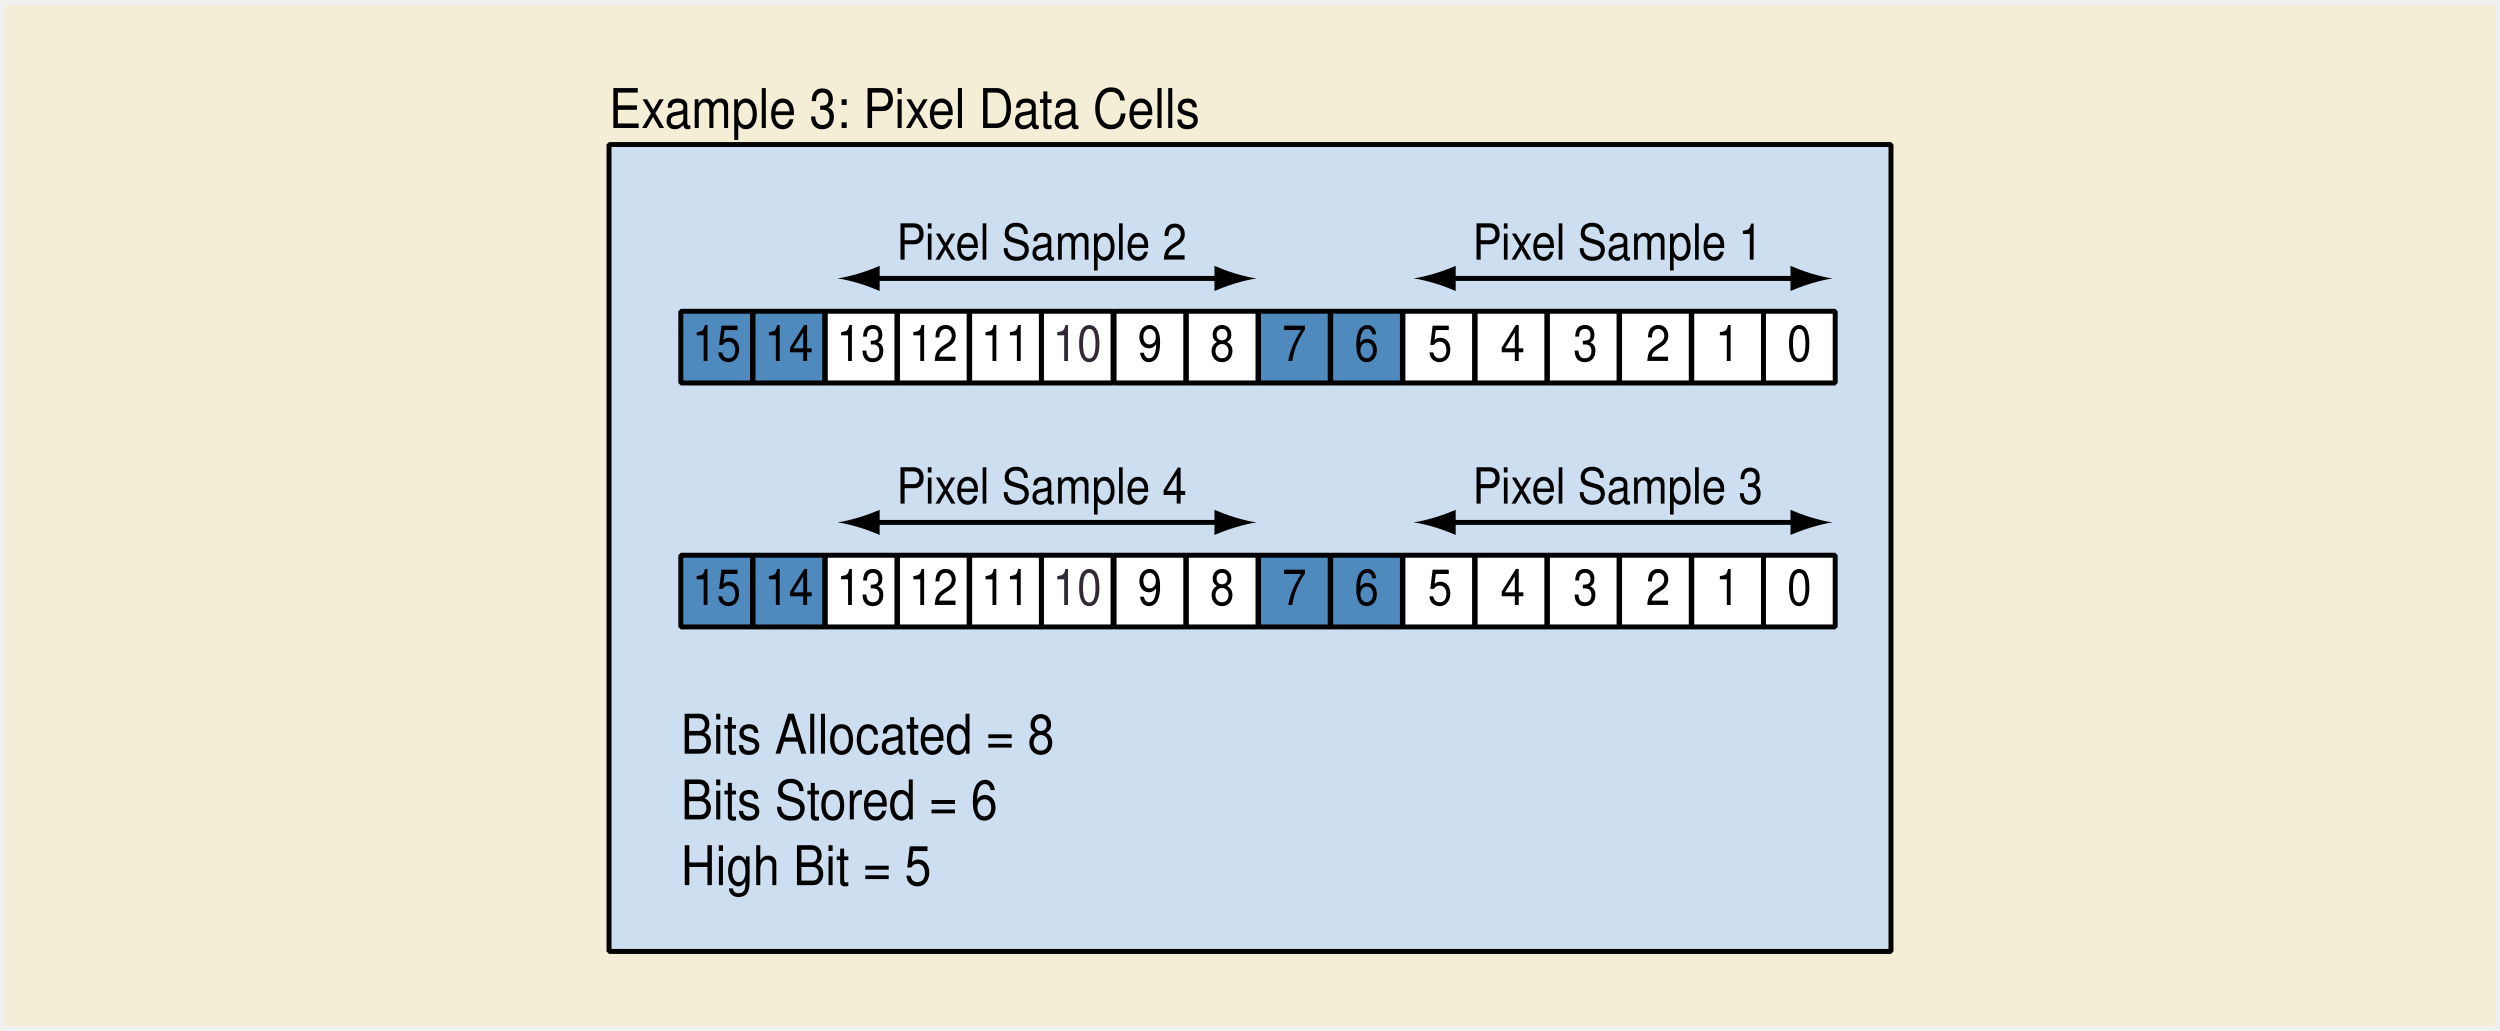
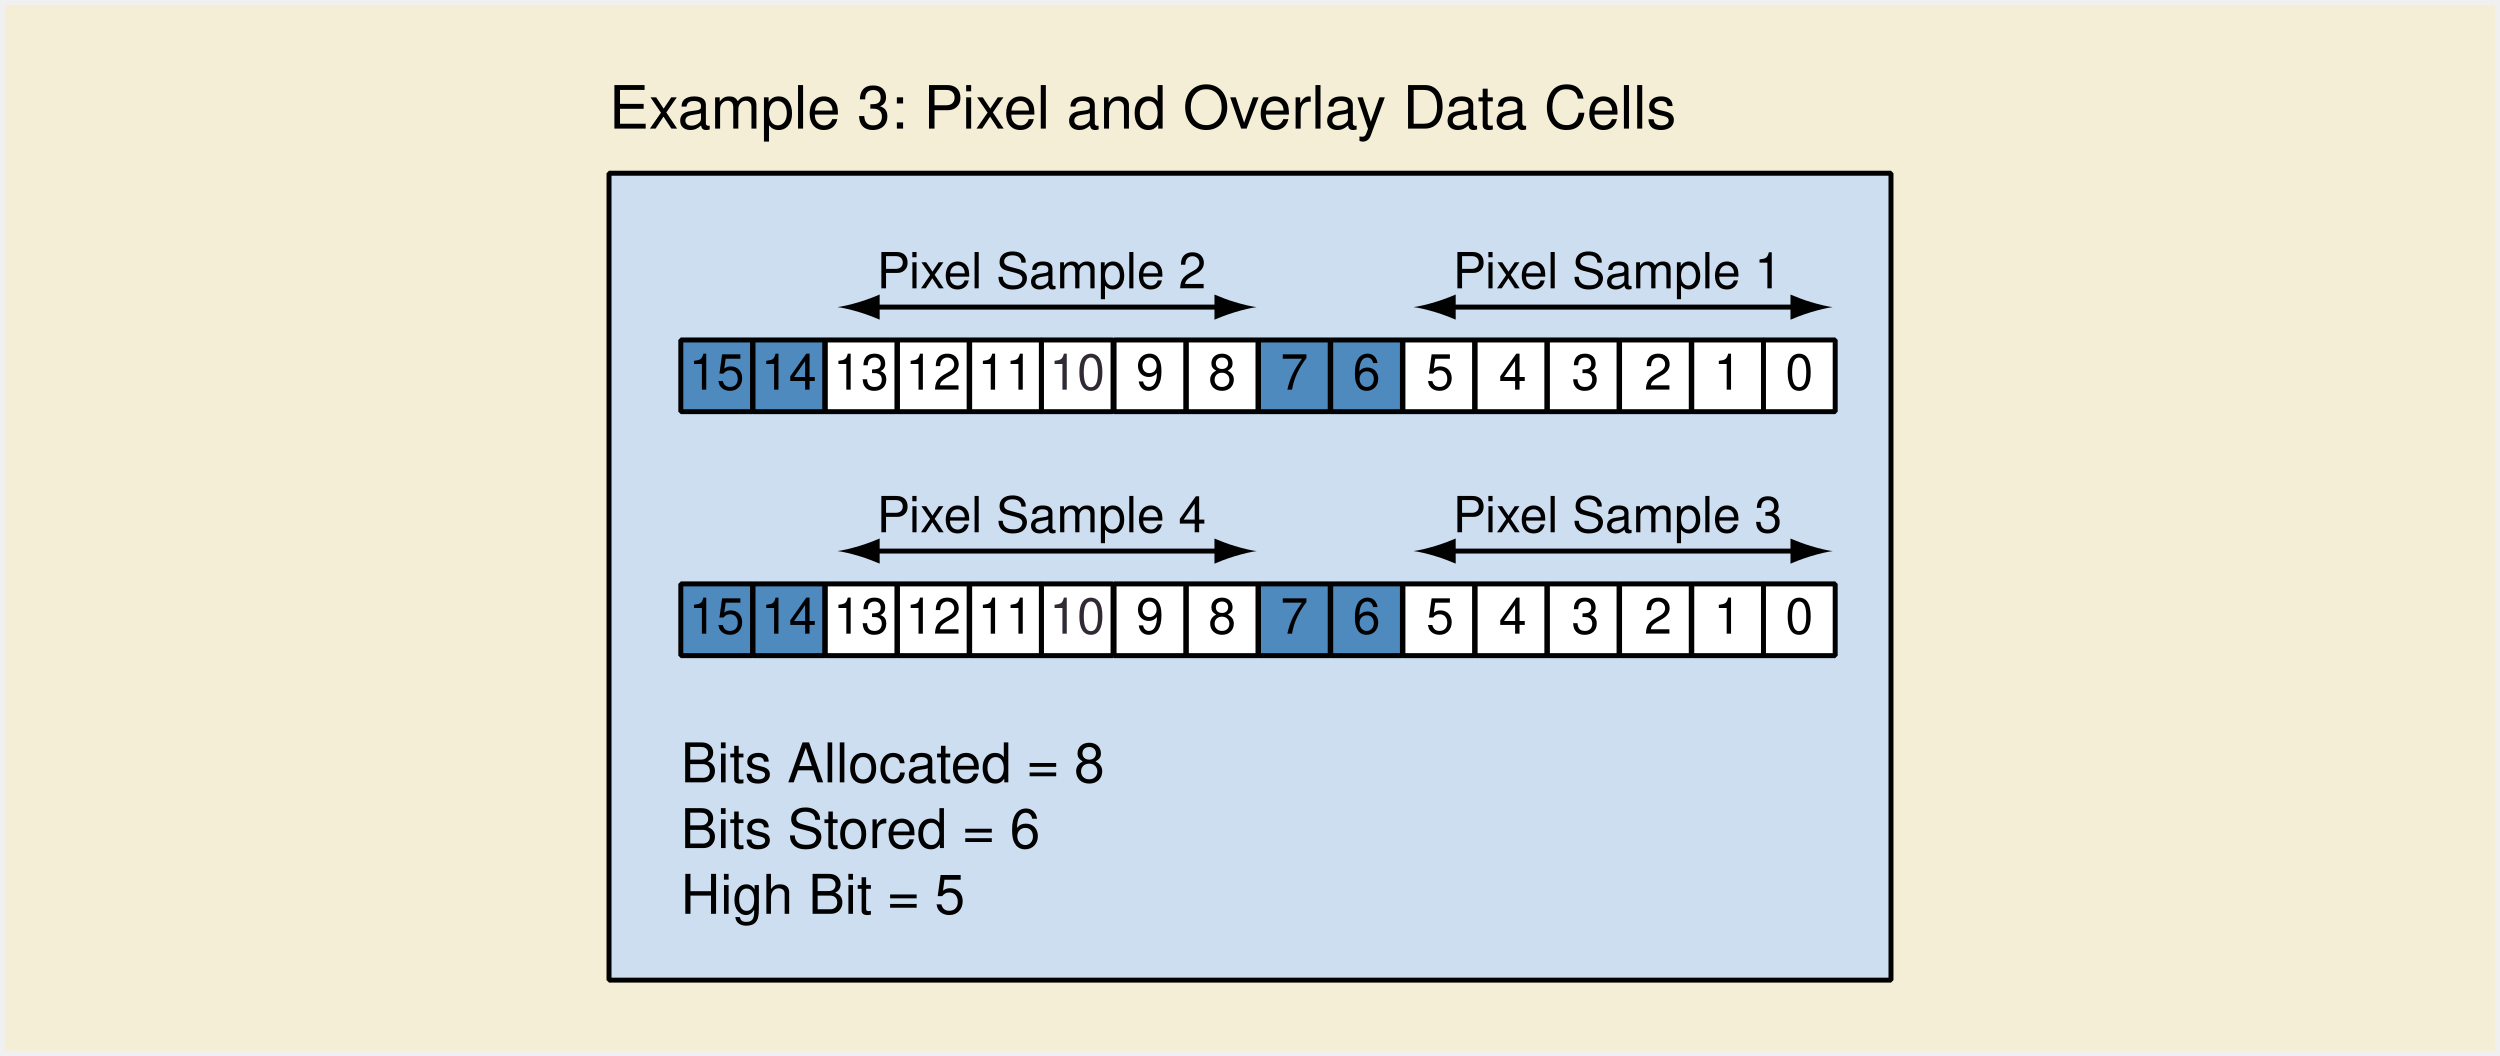
- <svg xmlns="http://www.w3.org/2000/svg" version="1.1" id="Layer_1" x="0px" y="0px" width="502px" height="207px" viewBox="0 0 502 207" enable-background="new 0 0 502 207" xml:space="preserve">
+ <svg xmlns="http://www.w3.org/2000/svg" version="1.1" id="Layer_1" x="0px" y="0px" width="502px" height="212px" viewBox="0 0 502 212" enable-background="new 0 0 502 212" xml:space="preserve">
  <defs>
    <style type="text/css">
	text {
	  font-family: Helvetica, Verdana, ArialUnicodeMS, san-serif
	}
	</style>
  </defs>
  <g>
   </g>
  <g>
-     <rect x="1" y="1" fill="#F5EED6" width="500" height="205" />
+     <rect x="1" y="1" fill="#F5EED6" width="500" height="210" />
    <g>
-       <rect x="122.292" y="29.021" fill="#CCDEF0" stroke="#010101" stroke-miterlimit="1" width="257.417" height="162.028" />
-       <g>
-         <text transform="matrix(0.8815 0 0 1 122.292 25.7021)" font-size="11">Example 3: Pixel Data Cells</text>
-       </g>
-       <g>
-         <text transform="matrix(0.8815 0 0 1 136.7061 151.3379)">
+       <rect x="122.292" y="34.782" fill="#CCDEF0" stroke="#010101" stroke-miterlimit="1" width="257.417" height="162.028" />
+       <g>
+         <text transform="matrix(1 0 0 1 122.292 25.8267)" font-size="12">Example 3: Pixel and Overlay Data Cells</text>
+       </g>
+       <g>
+         <text transform="matrix(1 0 0 1 136.7061 157.0947)">
          <tspan x="0" y="0" font-size="11">Bits Allocated = 8</tspan>
-           <tspan x="0" y="13.199" font-size="11">Bits Stored = 6</tspan>
+           <tspan x="0" y="13.2" font-size="11">Bits Stored = 6</tspan>
          <tspan x="0" y="26.399" font-size="11">High Bit = 5</tspan>
        </text>
      </g>
-       <rect x="281.707" y="62.501" fill="#FFFFFF" stroke="#010101" stroke-miterlimit="1" width="14.4" height="14.4" />
-       <rect x="267.207" y="62.501" fill="#4F8ABE" stroke="#010101" stroke-miterlimit="1" width="14.4" height="14.4" />
-       <rect x="252.707" y="62.501" fill="#4F8ABE" stroke="#010101" stroke-miterlimit="1" width="14.4" height="14.4" />
-       <rect x="238.206" y="62.501" fill="#FFFFFF" stroke="#010101" stroke-miterlimit="1" width="14.401" height="14.4" />
-       <rect x="223.706" y="62.501" fill="#FFFFFF" stroke="#010101" stroke-miterlimit="1" width="14.4" height="14.4" />
-       <rect x="209.101" y="62.501" fill="#FFFFFF" stroke="#010101" stroke-miterlimit="1" width="14.4" height="14.4" />
-       <rect x="194.706" y="62.501" fill="#FFFFFF" stroke="#010101" stroke-miterlimit="1" width="14.4" height="14.4" />
-       <rect x="180.206" y="62.501" fill="#FFFFFF" stroke="#010101" stroke-miterlimit="1" width="14.4" height="14.4" />
-       <rect x="165.706" y="62.501" fill="#FFFFFF" stroke="#010101" stroke-miterlimit="1" width="14.4" height="14.4" />
-       <rect x="151.206" y="62.501" fill="#4F8ABE" stroke="#010101" stroke-miterlimit="1" width="14.4" height="14.4" />
-       <rect x="136.706" y="62.501" fill="#4F8ABE" stroke="#010101" stroke-miterlimit="1" width="14.4" height="14.4" />
-       <rect x="339.707" y="62.501" fill="#FFFFFF" stroke="#010101" stroke-miterlimit="1" width="14.4" height="14.4" />
-       <rect x="325.207" y="62.501" fill="#FFFFFF" stroke="#010101" stroke-miterlimit="1" width="14.4" height="14.4" />
-       <rect x="310.707" y="62.501" fill="#FFFFFF" stroke="#010101" stroke-miterlimit="1" width="14.4" height="14.4" />
-       <rect x="296.207" y="62.501" fill="#FFFFFF" stroke="#010101" stroke-miterlimit="1" width="14.4" height="14.4" />
-       <g>
-         <g>
-           <text transform="matrix(0.8815 0 0 1 344.4541 72.4912)" font-size="10">1</text>
-         </g>
-       </g>
-       <rect x="354.107" y="62.501" fill="#FFFFFF" stroke="#010101" stroke-miterlimit="1" width="14.4" height="14.4" />
-       <g>
-         <g>
-           <text transform="matrix(0.8815 0 0 1 358.8545 72.4912)" font-size="10">0</text>
-         </g>
-       </g>
-       <g>
-         <g>
-           <text transform="matrix(0.8815 0 0 1 330.4844 72.4912)" font-size="10">2</text>
-         </g>
-       </g>
-       <g>
-         <g>
-           <text transform="matrix(0.8815 0 0 1 315.8926 72.4912)" font-size="10">3</text>
-         </g>
-       </g>
-       <g>
-         <g>
-           <text transform="matrix(0.8815 0 0 1 301.2979 72.4912)" font-size="10">4</text>
-         </g>
-       </g>
-       <g>
-         <g>
-           <text transform="matrix(0.8815 0 0 1 286.707 72.4912)" font-size="10">5</text>
-         </g>
-       </g>
-       <g>
-         <g>
-           <text transform="matrix(0.8815 0 0 1 295.6895 52.1377)" font-size="10">Pixel Sample 1</text>
-         </g>
-       </g>
-       <g>
-         <g>
-           <text transform="matrix(0.8815 0 0 1 211.3989 72.4912)" fill="#312A35" font-size="10">10</text>
-         </g>
-       </g>
-       <g>
-         <g>
-           <text transform="matrix(0.8815 0 0 1 139.0024 72.4912)" font-size="10">15</text>
-         </g>
-       </g>
-       <g>
-         <g>
-           <text transform="matrix(0.8815 0 0 1 153.5044 72.4912)" font-size="10">14</text>
-         </g>
-       </g>
-       <g>
-         <g>
-           <text transform="matrix(0.8815 0 0 1 168.0039 72.4912)" font-size="10">13</text>
-         </g>
-       </g>
-       <g>
-         <g>
-           <text transform="matrix(0.8815 0 0 1 182.5044 72.4912)" font-size="10">12</text>
-         </g>
-       </g>
-       <g>
-         <g>
-           <text transform="matrix(0.8815 0 0 1 197.0039 72.4912)" font-size="10">11</text>
-         </g>
-       </g>
-       <g>
-         <g>
-           <text transform="matrix(0.8815 0 0 1 228.4556 72.4912)" font-size="10">9</text>
-         </g>
-       </g>
-       <g>
-         <g>
-           <text transform="matrix(0.8815 0 0 1 242.9561 72.4912)" font-size="10">8</text>
-         </g>
-       </g>
-       <g>
-         <g>
-           <text transform="matrix(0.8815 0 0 1 257.4551 72.4912)" font-size="10">7</text>
-         </g>
-       </g>
-       <g>
-         <g>
-           <text transform="matrix(0.8815 0 0 1 271.9561 72.4912)" font-size="10">6</text>
-         </g>
-       </g>
-       <g>
-         <g>
-           <line fill="none" stroke="#010101" stroke-miterlimit="1" x1="361.223" y1="55.907" x2="290.611" y2="55.907" />
-           <path fill="#010101" d="M288.25,56.932c1.653,0.5,2.728,0.959,4.054,1.492v-5.044c-0.475,0.226-2.4,0.993-4.054,1.492      c-1.77,0.535-3.374,0.9-4.415,1.031C284.876,56.032,286.48,56.397,288.25,56.932z" />
-           <path fill="#010101" d="M363.584,54.882c-1.652-0.5-2.728-0.959-4.054-1.492v5.044c0.475-0.226,2.401-0.993,4.054-1.492      c1.77-0.535,3.375-0.9,4.415-1.031C366.959,55.782,365.354,55.416,363.584,54.882z" />
-         </g>
-       </g>
-       <rect x="281.707" y="111.49" fill="#FFFFFF" stroke="#010101" stroke-miterlimit="1" width="14.4" height="14.398" />
-       <rect x="267.207" y="111.49" fill="#4F8ABE" stroke="#010101" stroke-miterlimit="1" width="14.4" height="14.398" />
-       <rect x="252.707" y="111.49" fill="#4F8ABE" stroke="#010101" stroke-miterlimit="1" width="14.4" height="14.398" />
-       <rect x="238.206" y="111.49" fill="#FFFFFF" stroke="#010101" stroke-miterlimit="1" width="14.401" height="14.398" />
-       <rect x="223.706" y="111.49" fill="#FFFFFF" stroke="#010101" stroke-miterlimit="1" width="14.4" height="14.398" />
-       <rect x="209.101" y="111.49" fill="#FFFFFF" stroke="#010101" stroke-miterlimit="1" width="14.4" height="14.398" />
-       <rect x="194.706" y="111.49" fill="#FFFFFF" stroke="#010101" stroke-miterlimit="1" width="14.4" height="14.398" />
-       <rect x="180.206" y="111.49" fill="#FFFFFF" stroke="#010101" stroke-miterlimit="1" width="14.4" height="14.398" />
-       <rect x="165.706" y="111.49" fill="#FFFFFF" stroke="#010101" stroke-miterlimit="1" width="14.4" height="14.398" />
-       <rect x="151.206" y="111.49" fill="#4F8ABE" stroke="#010101" stroke-miterlimit="1" width="14.4" height="14.398" />
-       <rect x="136.706" y="111.49" fill="#4F8ABE" stroke="#010101" stroke-miterlimit="1" width="14.4" height="14.398" />
-       <rect x="339.707" y="111.49" fill="#FFFFFF" stroke="#010101" stroke-miterlimit="1" width="14.4" height="14.398" />
-       <rect x="325.207" y="111.49" fill="#FFFFFF" stroke="#010101" stroke-miterlimit="1" width="14.4" height="14.398" />
-       <rect x="310.707" y="111.49" fill="#FFFFFF" stroke="#010101" stroke-miterlimit="1" width="14.4" height="14.398" />
-       <rect x="296.207" y="111.49" fill="#FFFFFF" stroke="#010101" stroke-miterlimit="1" width="14.4" height="14.398" />
-       <g>
-         <g>
-           <text transform="matrix(0.8815 0 0 1 344.4541 121.4805)" font-size="10">1</text>
-         </g>
-       </g>
-       <rect x="354.107" y="111.49" fill="#FFFFFF" stroke="#010101" stroke-miterlimit="1" width="14.4" height="14.398" />
-       <g>
-         <g>
-           <text transform="matrix(0.8815 0 0 1 358.8545 121.4805)" font-size="10">0</text>
-         </g>
-       </g>
-       <g>
-         <g>
-           <text transform="matrix(0.8815 0 0 1 330.4844 121.4805)" font-size="10">2</text>
-         </g>
-       </g>
-       <g>
-         <g>
-           <text transform="matrix(0.8815 0 0 1 315.8926 121.4805)" font-size="10">3</text>
-         </g>
-       </g>
-       <g>
-         <g>
-           <text transform="matrix(0.8815 0 0 1 301.2979 121.4805)" font-size="10">4</text>
-         </g>
-       </g>
-       <g>
-         <g>
-           <text transform="matrix(0.8815 0 0 1 286.707 121.4805)" font-size="10">5</text>
-         </g>
-       </g>
-       <g>
-         <g>
-           <text transform="matrix(0.8815 0 0 1 295.6895 101.126)" font-size="10">Pixel Sample 3</text>
-         </g>
-       </g>
-       <g>
-         <g>
-           <text transform="matrix(0.8815 0 0 1 211.3989 121.4805)" fill="#312A35" font-size="10">10</text>
-         </g>
-       </g>
-       <g>
-         <g>
-           <text transform="matrix(0.8815 0 0 1 139.0024 121.4805)" font-size="10">15</text>
-         </g>
-       </g>
-       <g>
-         <g>
-           <text transform="matrix(0.8815 0 0 1 153.5044 121.4805)" font-size="10">14</text>
-         </g>
-       </g>
-       <g>
-         <g>
-           <text transform="matrix(0.8815 0 0 1 168.0039 121.4805)" font-size="10">13</text>
-         </g>
-       </g>
-       <g>
-         <g>
-           <text transform="matrix(0.8815 0 0 1 182.5044 121.4805)" font-size="10">12</text>
-         </g>
-       </g>
-       <g>
-         <g>
-           <text transform="matrix(0.8815 0 0 1 197.0039 121.4805)" font-size="10">11</text>
-         </g>
-       </g>
-       <g>
-         <g>
-           <text transform="matrix(0.8815 0 0 1 228.4556 121.4805)" font-size="10">9</text>
-         </g>
-       </g>
-       <g>
-         <g>
-           <text transform="matrix(0.8815 0 0 1 242.9561 121.4805)" font-size="10">8</text>
-         </g>
-       </g>
-       <g>
-         <g>
-           <text transform="matrix(0.8815 0 0 1 257.4551 121.4805)" font-size="10">7</text>
-         </g>
-       </g>
-       <g>
-         <g>
-           <text transform="matrix(0.8815 0 0 1 271.9561 121.4805)" font-size="10">6</text>
-         </g>
-       </g>
-       <g>
-         <g>
-           <line fill="none" stroke="#010101" stroke-miterlimit="1" x1="361.223" y1="104.896" x2="290.611" y2="104.896" />
-           <path fill="#010101" d="M288.25,105.92c1.653,0.5,2.728,0.96,4.054,1.492v-5.044c-0.475,0.226-2.4,0.993-4.054,1.492      c-1.77,0.535-3.374,0.9-4.415,1.031C284.876,105.021,286.48,105.387,288.25,105.92z" />
-           <path fill="#010101" d="M363.584,103.871c-1.652-0.5-2.728-0.959-4.054-1.492v5.045c0.475-0.227,2.401-0.993,4.054-1.492      c1.77-0.535,3.375-0.9,4.415-1.031C366.959,104.771,365.354,104.405,363.584,103.871z" />
-         </g>
-       </g>
-       <g>
-         <g>
-           <text transform="matrix(0.8815 0 0 1 180.0225 52.1377)" font-size="10">Pixel Sample 2</text>
-         </g>
-       </g>
-       <g>
-         <g>
-           <line fill="none" stroke="#010101" stroke-miterlimit="1" x1="245.556" y1="55.907" x2="174.944" y2="55.907" />
-           <path fill="#010101" d="M172.583,56.932c1.653,0.5,2.728,0.959,4.054,1.492v-5.044c-0.475,0.226-2.401,0.993-4.054,1.492      c-1.77,0.535-3.374,0.9-4.415,1.031C169.208,56.032,170.813,56.397,172.583,56.932z" />
-           <path fill="#010101" d="M247.917,54.882c-1.653-0.5-2.728-0.959-4.054-1.492v5.044c0.475-0.226,2.401-0.993,4.054-1.492      c1.77-0.535,3.374-0.9,4.415-1.031C251.292,55.782,249.687,55.416,247.917,54.882z" />
-         </g>
-       </g>
-       <g>
-         <g>
-           <text transform="matrix(0.8815 0 0 1 180.0225 101.126)" font-size="10">Pixel Sample 4</text>
-         </g>
-       </g>
-       <g>
-         <g>
-           <line fill="none" stroke="#010101" stroke-miterlimit="1" x1="245.556" y1="104.896" x2="174.944" y2="104.896" />
-           <path fill="#010101" d="M172.583,105.92c1.653,0.5,2.728,0.96,4.054,1.492v-5.044c-0.475,0.226-2.401,0.993-4.054,1.492      c-1.77,0.535-3.374,0.9-4.415,1.031C169.208,105.021,170.813,105.387,172.583,105.92z" />
-           <path fill="#010101" d="M247.917,103.871c-1.653-0.5-2.728-0.959-4.054-1.492v5.045c0.475-0.227,2.401-0.993,4.054-1.492      c1.77-0.535,3.374-0.9,4.415-1.031C251.292,104.771,249.687,104.405,247.917,103.871z" />
+       <rect x="281.707" y="68.262" fill="#FFFFFF" stroke="#010101" stroke-miterlimit="1" width="14.4" height="14.4" />
+       <rect x="267.207" y="68.262" fill="#4F8ABE" stroke="#010101" stroke-miterlimit="1" width="14.4" height="14.4" />
+       <rect x="252.707" y="68.262" fill="#4F8ABE" stroke="#010101" stroke-miterlimit="1" width="14.4" height="14.4" />
+       <rect x="238.206" y="68.262" fill="#FFFFFF" stroke="#010101" stroke-miterlimit="1" width="14.401" height="14.4" />
+       <rect x="223.706" y="68.262" fill="#FFFFFF" stroke="#010101" stroke-miterlimit="1" width="14.4" height="14.4" />
+       <rect x="209.101" y="68.262" fill="#FFFFFF" stroke="#010101" stroke-miterlimit="1" width="14.4" height="14.4" />
+       <rect x="194.706" y="68.262" fill="#FFFFFF" stroke="#010101" stroke-miterlimit="1" width="14.4" height="14.4" />
+       <rect x="180.206" y="68.262" fill="#FFFFFF" stroke="#010101" stroke-miterlimit="1" width="14.4" height="14.4" />
+       <rect x="165.706" y="68.262" fill="#FFFFFF" stroke="#010101" stroke-miterlimit="1" width="14.4" height="14.4" />
+       <rect x="151.206" y="68.262" fill="#4F8ABE" stroke="#010101" stroke-miterlimit="1" width="14.4" height="14.4" />
+       <rect x="136.706" y="68.262" fill="#4F8ABE" stroke="#010101" stroke-miterlimit="1" width="14.4" height="14.4" />
+       <rect x="339.707" y="68.262" fill="#FFFFFF" stroke="#010101" stroke-miterlimit="1" width="14.4" height="14.4" />
+       <rect x="325.207" y="68.262" fill="#FFFFFF" stroke="#010101" stroke-miterlimit="1" width="14.4" height="14.4" />
+       <rect x="310.707" y="68.262" fill="#FFFFFF" stroke="#010101" stroke-miterlimit="1" width="14.4" height="14.4" />
+       <rect x="296.207" y="68.262" fill="#FFFFFF" stroke="#010101" stroke-miterlimit="1" width="14.4" height="14.4" />
+       <g>
+         <g>
+           <text transform="matrix(1 0 0 1 344.125 78.2485)" font-size="10">1</text>
+         </g>
+       </g>
+       <rect x="354.107" y="68.262" fill="#FFFFFF" stroke="#010101" stroke-miterlimit="1" width="14.4" height="14.4" />
+       <g>
+         <g>
+           <text transform="matrix(1 0 0 1 358.5254 78.2485)" font-size="10">0</text>
+         </g>
+       </g>
+       <g>
+         <g>
+           <text transform="matrix(1 0 0 1 330.1543 78.2485)" font-size="10">2</text>
+         </g>
+       </g>
+       <g>
+         <g>
+           <text transform="matrix(1 0 0 1 315.5625 78.2485)" font-size="10">3</text>
+         </g>
+       </g>
+       <g>
+         <g>
+           <text transform="matrix(1 0 0 1 300.9688 78.2485)" font-size="10">4</text>
+         </g>
+       </g>
+       <g>
+         <g>
+           <text transform="matrix(1 0 0 1 286.377 78.2485)" font-size="10">5</text>
+         </g>
+       </g>
+       <g>
+         <g>
+           <text transform="matrix(1 0 0 1 291.7383 57.895)" font-size="10">Pixel Sample 1</text>
+         </g>
+       </g>
+       <g>
+         <g>
+           <text transform="matrix(1 0 0 1 210.7402 78.2485)" fill="#312A35" font-size="10">10</text>
+         </g>
+       </g>
+       <g>
+         <g>
+           <text transform="matrix(1 0 0 1 138.3438 78.2485)" font-size="10">15</text>
+         </g>
+       </g>
+       <g>
+         <g>
+           <text transform="matrix(1 0 0 1 152.8457 78.2485)" font-size="10">14</text>
+         </g>
+       </g>
+       <g>
+         <g>
+           <text transform="matrix(1 0 0 1 167.3452 78.2485)" font-size="10">13</text>
+         </g>
+       </g>
+       <g>
+         <g>
+           <text transform="matrix(1 0 0 1 181.8457 78.2485)" font-size="10">12</text>
+         </g>
+       </g>
+       <g>
+         <g>
+           <text transform="matrix(1 0 0 1 196.3452 78.2485)" font-size="10">11</text>
+         </g>
+       </g>
+       <g>
+         <g>
+           <text transform="matrix(1 0 0 1 228.126 78.2485)" font-size="10">9</text>
+         </g>
+       </g>
+       <g>
+         <g>
+           <text transform="matrix(1 0 0 1 242.6265 78.2485)" font-size="10">8</text>
+         </g>
+       </g>
+       <g>
+         <g>
+           <text transform="matrix(1 0 0 1 257.126 78.2485)" font-size="10">7</text>
+         </g>
+       </g>
+       <g>
+         <g>
+           <text transform="matrix(1 0 0 1 271.627 78.2485)" font-size="10">6</text>
+         </g>
+       </g>
+       <g>
+         <g>
+           <line fill="none" stroke="#010101" stroke-miterlimit="1" x1="361.223" y1="61.667" x2="290.611" y2="61.667" />
+           <path fill="#010101" d="M288.25,62.692c1.653,0.5,2.728,0.959,4.054,1.492V59.14c-0.475,0.226-2.4,0.993-4.054,1.492      c-1.77,0.535-3.374,0.9-4.415,1.031C284.876,61.792,286.48,62.158,288.25,62.692z" />
+           <path fill="#010101" d="M363.584,60.643c-1.652-0.5-2.728-0.959-4.054-1.492v5.044c0.475-0.226,2.401-0.993,4.054-1.492      c1.77-0.535,3.375-0.9,4.415-1.031C366.959,61.542,365.354,61.177,363.584,60.643z" />
+         </g>
+       </g>
+       <rect x="281.707" y="117.25" fill="#FFFFFF" stroke="#010101" stroke-miterlimit="1" width="14.4" height="14.398" />
+       <rect x="267.207" y="117.25" fill="#4F8ABE" stroke="#010101" stroke-miterlimit="1" width="14.4" height="14.398" />
+       <rect x="252.707" y="117.25" fill="#4F8ABE" stroke="#010101" stroke-miterlimit="1" width="14.4" height="14.398" />
+       <rect x="238.206" y="117.25" fill="#FFFFFF" stroke="#010101" stroke-miterlimit="1" width="14.401" height="14.398" />
+       <rect x="223.706" y="117.25" fill="#FFFFFF" stroke="#010101" stroke-miterlimit="1" width="14.4" height="14.398" />
+       <rect x="209.101" y="117.25" fill="#FFFFFF" stroke="#010101" stroke-miterlimit="1" width="14.4" height="14.398" />
+       <rect x="194.706" y="117.25" fill="#FFFFFF" stroke="#010101" stroke-miterlimit="1" width="14.4" height="14.398" />
+       <rect x="180.206" y="117.25" fill="#FFFFFF" stroke="#010101" stroke-miterlimit="1" width="14.4" height="14.398" />
+       <rect x="165.706" y="117.25" fill="#FFFFFF" stroke="#010101" stroke-miterlimit="1" width="14.4" height="14.398" />
+       <rect x="151.206" y="117.25" fill="#4F8ABE" stroke="#010101" stroke-miterlimit="1" width="14.4" height="14.398" />
+       <rect x="136.706" y="117.25" fill="#4F8ABE" stroke="#010101" stroke-miterlimit="1" width="14.4" height="14.398" />
+       <rect x="339.707" y="117.25" fill="#FFFFFF" stroke="#010101" stroke-miterlimit="1" width="14.4" height="14.398" />
+       <rect x="325.207" y="117.25" fill="#FFFFFF" stroke="#010101" stroke-miterlimit="1" width="14.4" height="14.398" />
+       <rect x="310.707" y="117.25" fill="#FFFFFF" stroke="#010101" stroke-miterlimit="1" width="14.4" height="14.398" />
+       <rect x="296.207" y="117.25" fill="#FFFFFF" stroke="#010101" stroke-miterlimit="1" width="14.4" height="14.398" />
+       <g>
+         <g>
+           <text transform="matrix(1 0 0 1 344.125 127.2373)" font-size="10">1</text>
+         </g>
+       </g>
+       <rect x="354.107" y="117.25" fill="#FFFFFF" stroke="#010101" stroke-miterlimit="1" width="14.4" height="14.398" />
+       <g>
+         <g>
+           <text transform="matrix(1 0 0 1 358.5254 127.2373)" font-size="10">0</text>
+         </g>
+       </g>
+       <g>
+         <g>
+           <text transform="matrix(1 0 0 1 330.1543 127.2373)" font-size="10">2</text>
+         </g>
+       </g>
+       <g>
+         <g>
+           <text transform="matrix(1 0 0 1 315.5625 127.2373)" font-size="10">3</text>
+         </g>
+       </g>
+       <g>
+         <g>
+           <text transform="matrix(1 0 0 1 300.9688 127.2373)" font-size="10">4</text>
+         </g>
+       </g>
+       <g>
+         <g>
+           <text transform="matrix(1 0 0 1 286.377 127.2373)" font-size="10">5</text>
+         </g>
+       </g>
+       <g>
+         <g>
+           <text transform="matrix(1 0 0 1 291.7383 106.8833)" font-size="10">Pixel Sample 3</text>
+         </g>
+       </g>
+       <g>
+         <g>
+           <text transform="matrix(1 0 0 1 210.7402 127.2373)" fill="#312A35" font-size="10">10</text>
+         </g>
+       </g>
+       <g>
+         <g>
+           <text transform="matrix(1 0 0 1 138.3438 127.2373)" font-size="10">15</text>
+         </g>
+       </g>
+       <g>
+         <g>
+           <text transform="matrix(1 0 0 1 152.8457 127.2373)" font-size="10">14</text>
+         </g>
+       </g>
+       <g>
+         <g>
+           <text transform="matrix(1 0 0 1 167.3452 127.2373)" font-size="10">13</text>
+         </g>
+       </g>
+       <g>
+         <g>
+           <text transform="matrix(1 0 0 1 181.8457 127.2373)" font-size="10">12</text>
+         </g>
+       </g>
+       <g>
+         <g>
+           <text transform="matrix(1 0 0 1 196.3452 127.2373)" font-size="10">11</text>
+         </g>
+       </g>
+       <g>
+         <g>
+           <text transform="matrix(1 0 0 1 228.126 127.2373)" font-size="10">9</text>
+         </g>
+       </g>
+       <g>
+         <g>
+           <text transform="matrix(1 0 0 1 242.6265 127.2373)" font-size="10">8</text>
+         </g>
+       </g>
+       <g>
+         <g>
+           <text transform="matrix(1 0 0 1 257.126 127.2373)" font-size="10">7</text>
+         </g>
+       </g>
+       <g>
+         <g>
+           <text transform="matrix(1 0 0 1 271.627 127.2373)" font-size="10">6</text>
+         </g>
+       </g>
+       <g>
+         <g>
+           <line fill="none" stroke="#010101" stroke-miterlimit="1" x1="361.223" y1="110.656" x2="290.611" y2="110.656" />
+           <path fill="#010101" d="M288.25,111.682c1.653,0.499,2.728,0.959,4.054,1.491v-5.044c-0.475,0.225-2.4,0.992-4.054,1.491      c-1.77,0.534-3.374,0.9-4.415,1.03C284.876,110.781,286.48,111.146,288.25,111.682z" />
+           <path fill="#010101" d="M363.584,109.631c-1.652-0.499-2.728-0.959-4.054-1.491v5.044c0.475-0.225,2.401-0.992,4.054-1.491      c1.77-0.534,3.375-0.9,4.415-1.03C366.959,110.531,365.354,110.166,363.584,109.631z" />
+         </g>
+       </g>
+       <g>
+         <g>
+           <text transform="matrix(1 0 0 1 176.0718 57.895)" font-size="10">Pixel Sample 2</text>
+         </g>
+       </g>
+       <g>
+         <g>
+           <line fill="none" stroke="#010101" stroke-miterlimit="1" x1="245.556" y1="61.667" x2="174.944" y2="61.667" />
+           <path fill="#010101" d="M172.583,62.692c1.653,0.5,2.728,0.959,4.054,1.492V59.14c-0.475,0.226-2.401,0.993-4.054,1.492      c-1.77,0.535-3.374,0.9-4.415,1.031C169.208,61.792,170.813,62.158,172.583,62.692z" />
+           <path fill="#010101" d="M247.917,60.643c-1.653-0.5-2.728-0.959-4.054-1.492v5.044c0.475-0.226,2.401-0.993,4.054-1.492      c1.77-0.535,3.374-0.9,4.415-1.031C251.292,61.542,249.687,61.177,247.917,60.643z" />
+         </g>
+       </g>
+       <g>
+         <g>
+           <text transform="matrix(1 0 0 1 176.0718 106.8833)" font-size="10">Pixel Sample 4</text>
+         </g>
+       </g>
+       <g>
+         <g>
+           <line fill="none" stroke="#010101" stroke-miterlimit="1" x1="245.556" y1="110.656" x2="174.944" y2="110.656" />
+           <path fill="#010101" d="M172.583,111.682c1.653,0.499,2.728,0.959,4.054,1.491v-5.044c-0.475,0.225-2.401,0.992-4.054,1.491      c-1.77,0.534-3.374,0.9-4.415,1.03C169.208,110.781,170.813,111.146,172.583,111.682z" />
+           <path fill="#010101" d="M247.917,109.631c-1.653-0.499-2.728-0.959-4.054-1.491v5.044c0.475-0.225,2.401-0.992,4.054-1.491      c1.77-0.534,3.374-0.9,4.415-1.03C251.292,110.531,249.687,110.166,247.917,109.631z" />
        </g>
      </g>
    </g>
  </g>
</svg>
